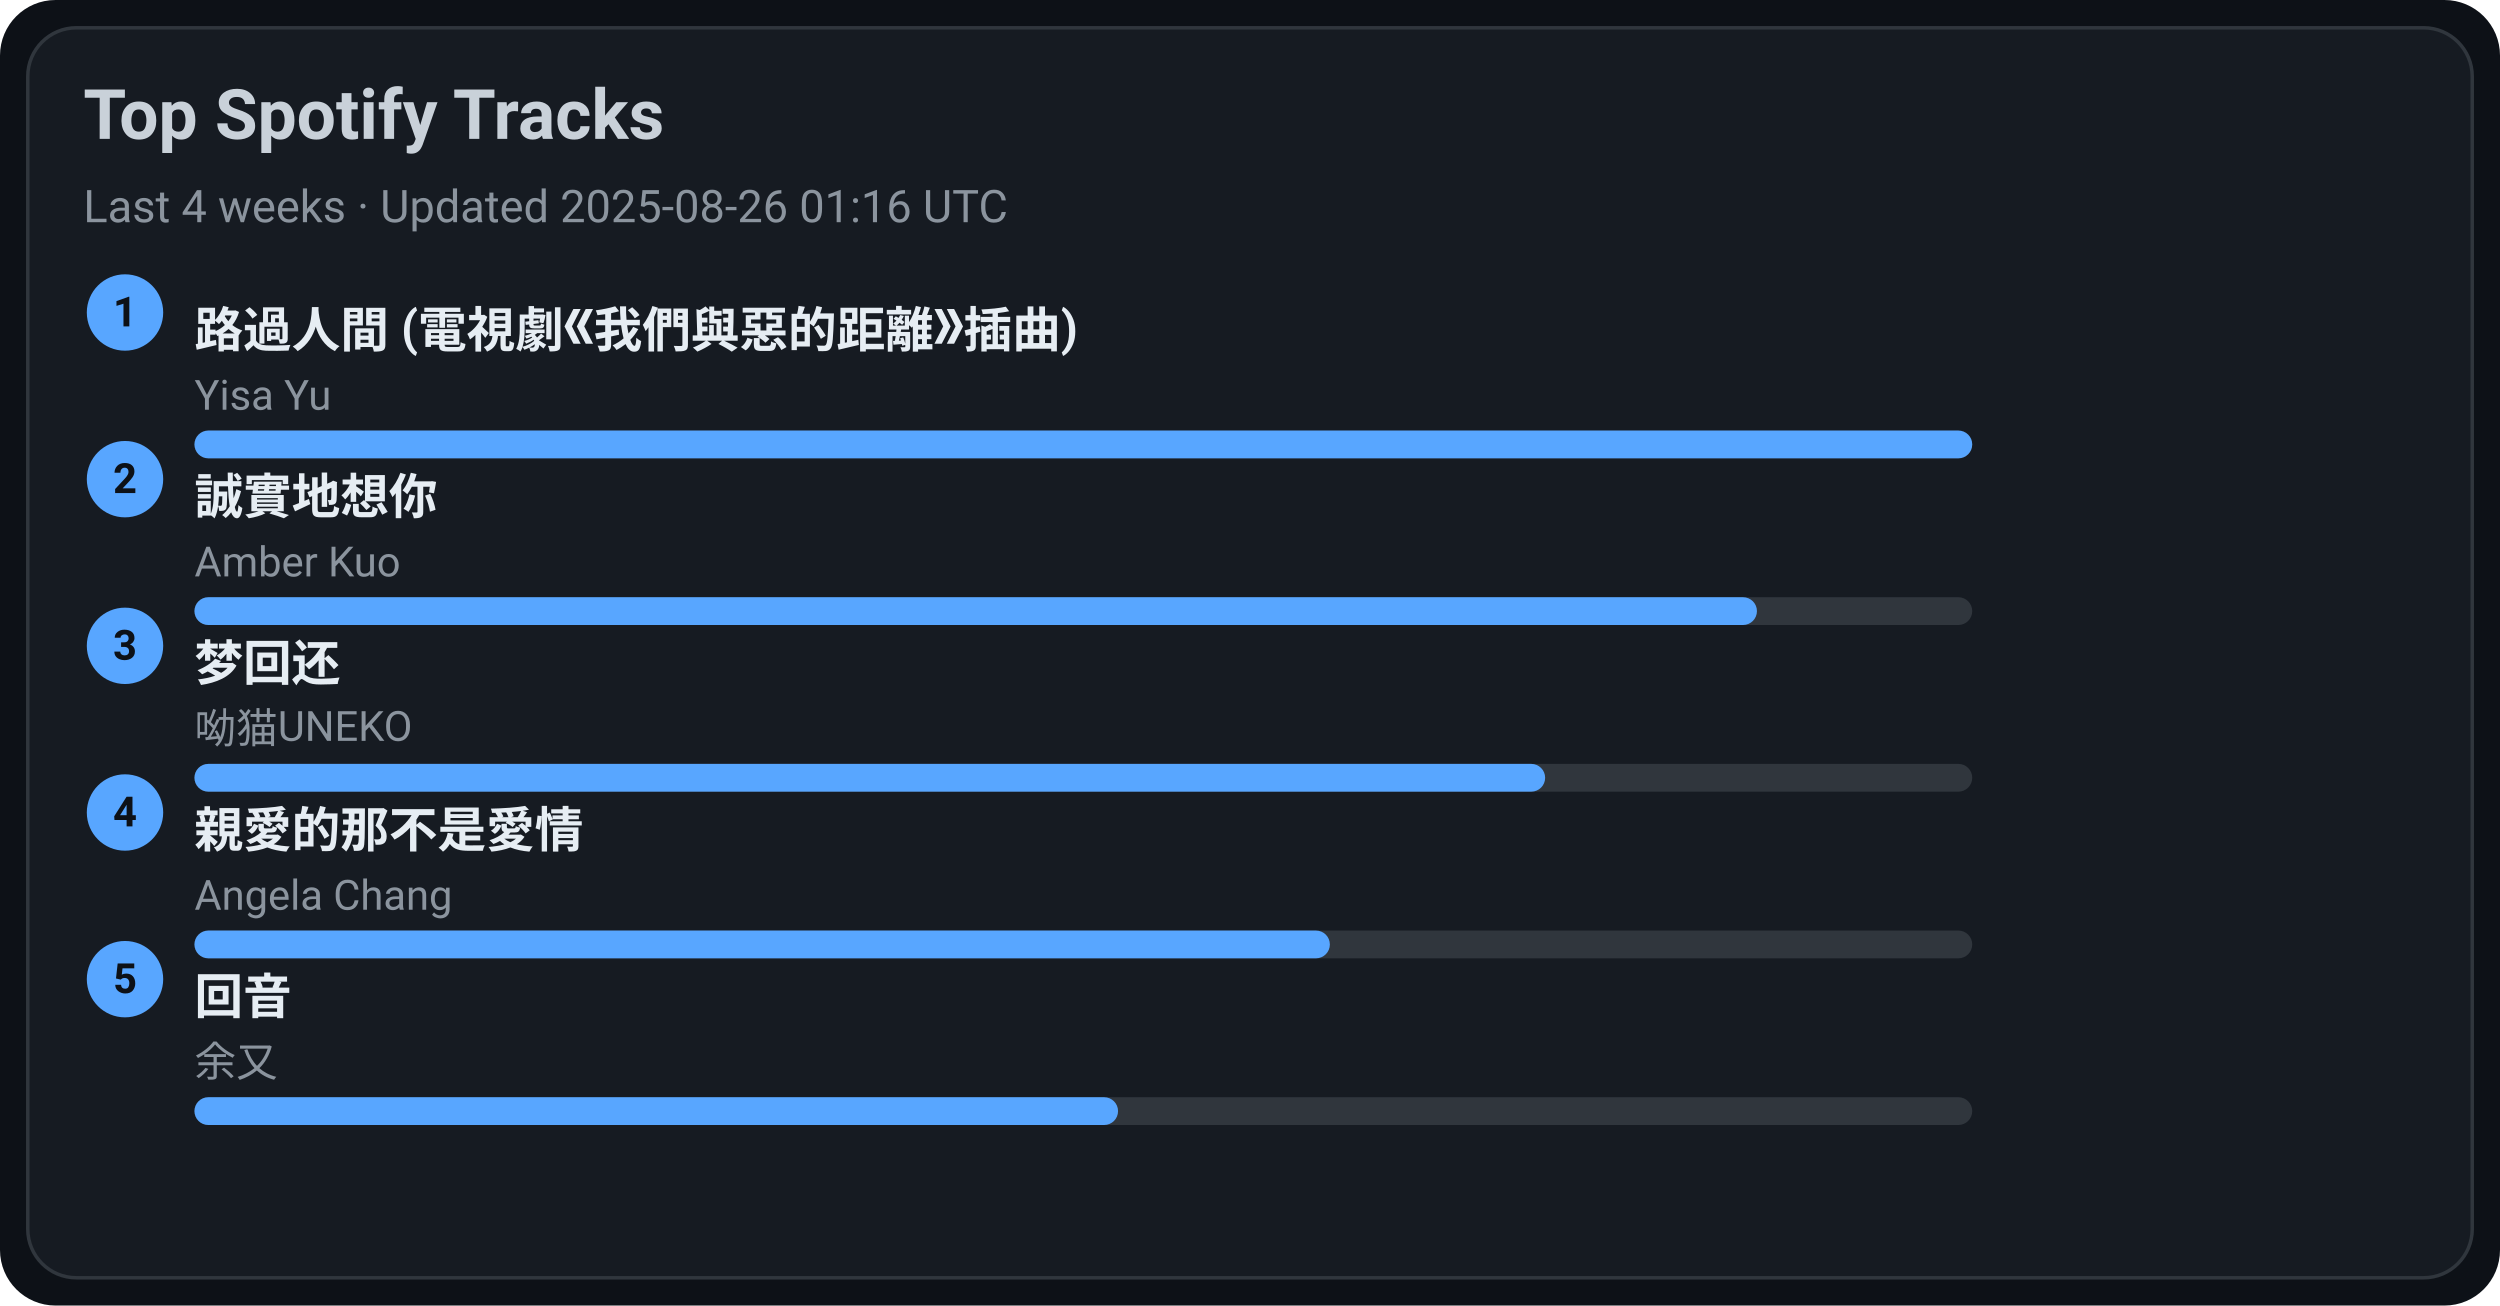
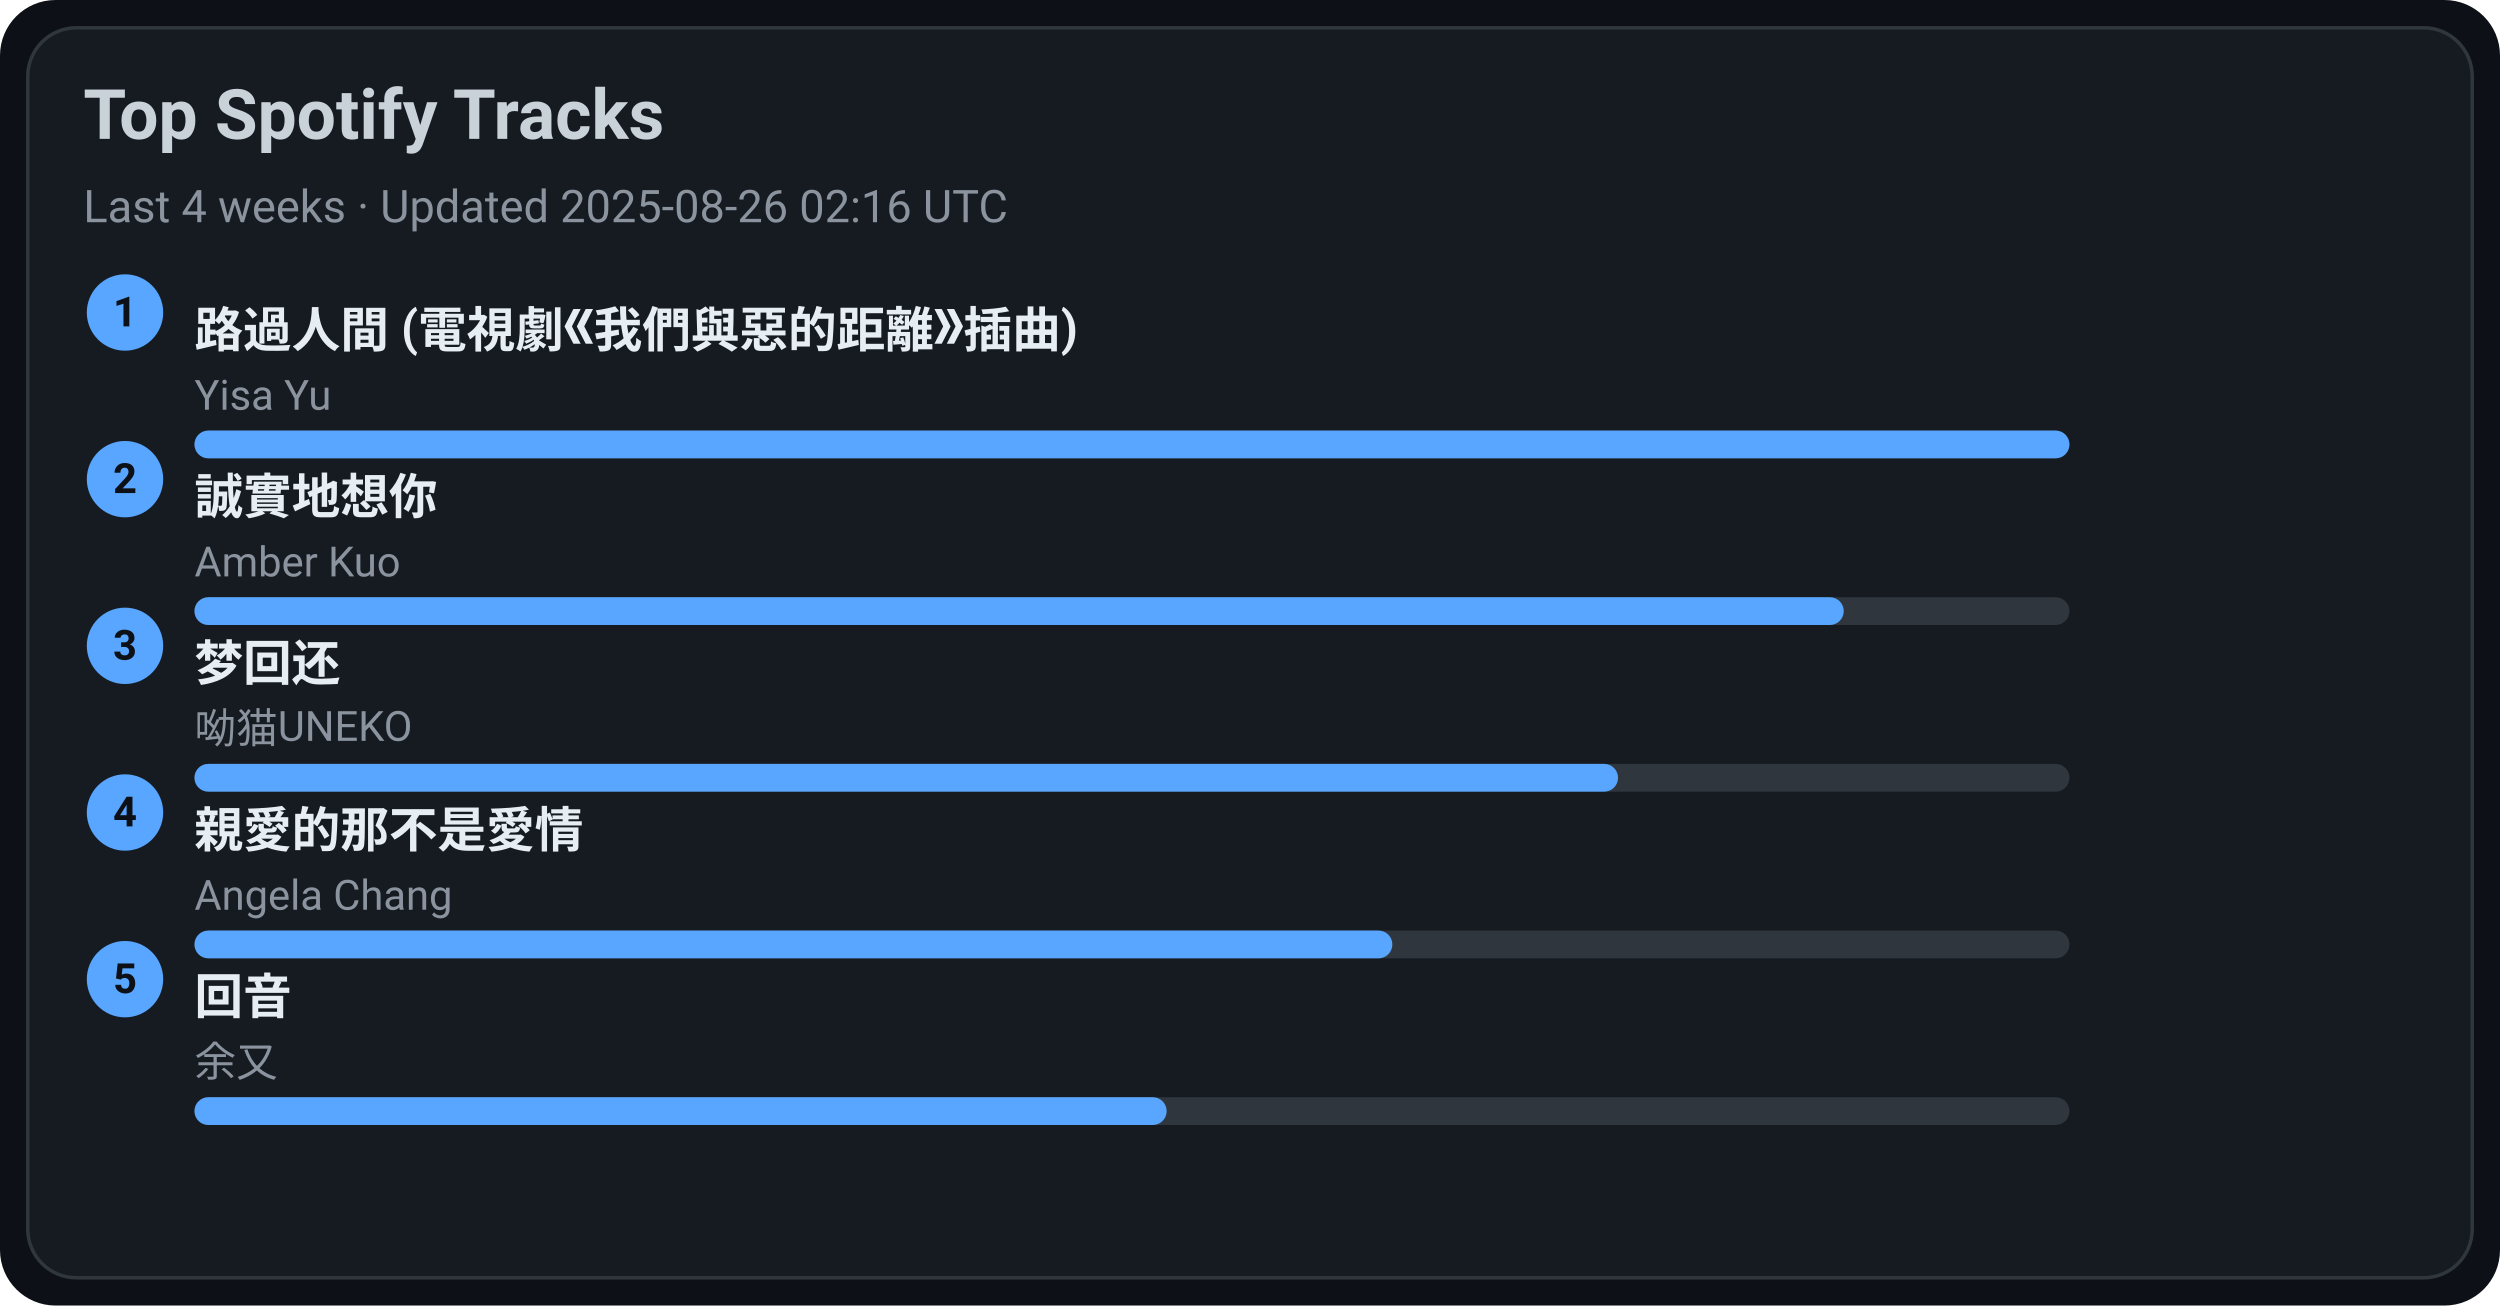
<svg xmlns="http://www.w3.org/2000/svg" width="720" height="376" viewBox="0 0 720 376">
  <style>text{font-family:-apple-system,BlinkMacSystemFont,Segoe UI,Roboto,Ubuntu,Helvetica Neue,Arial,Noto Sans,sans-serif}</style>
  <rect width="720" height="376" rx="16" fill="#0d1117" />
  <rect x="8" y="8" width="704" height="360" rx="14" fill="#161b22" stroke="#30363d" />
  <text x="24" y="40" font-size="20" fill="#c9d1d9" font-weight="600">Top Spotify Tracks</text>
-   <text x="24" y="64" font-size="13" fill="#8b949e">Last 4 weeks · Updated 2025-08-26 01:16 UTC</text>
+   <text x="24" y="64" font-size="13" fill="#8b949e">Last 4 weeks · Updated 2025-08-26 02:16 UTC</text>
  <circle cx="36" cy="90" r="11" fill="#58a6ff" />
  <text x="36" y="94" text-anchor="middle" font-size="12" fill="#0d1117" font-weight="700">1</text>
  <a href="https://open.spotify.com/track/1ZSleGniKMWNrWvK5cGALO" target="_blank" rel="noopener noreferrer">
    <text x="56" y="100" font-size="14" fill="#e6edf3" font-weight="600">路過人間 (電視劇《我們與惡的距離》插曲)</text>
  </a>
  <text x="56" y="118" font-size="12" fill="#8b949e">Yisa Yu</text>
-   <rect x="56" y="124" width="512" height="8" rx="4" fill="#30363d" />
-   <rect x="56" y="124" width="512" height="8" rx="4" fill="#58a6ff" />
+   <rect x="56" y="124" width="540" height="8" rx="4" fill="#30363d" />
+   <rect x="56" y="124" width="540" height="8" rx="4" fill="#58a6ff" />
  <circle cx="36" cy="138" r="11" fill="#58a6ff" />
  <text x="36" y="142" text-anchor="middle" font-size="12" fill="#0d1117" font-weight="700">2</text>
  <a href="https://open.spotify.com/track/1SPZzj8QzOwZoAGKXMGLGJ" target="_blank" rel="noopener noreferrer">
    <text x="56" y="148" font-size="14" fill="#e6edf3" font-weight="600">誠實地想你</text>
  </a>
  <text x="56" y="166" font-size="12" fill="#8b949e">Amber Kuo</text>
-   <rect x="56" y="172" width="512" height="8" rx="4" fill="#30363d" />
-   <rect x="56" y="172" width="450" height="8" rx="4" fill="#58a6ff" />
+   <rect x="56" y="172" width="540" height="8" rx="4" fill="#30363d" />
+   <rect x="56" y="172" width="475" height="8" rx="4" fill="#58a6ff" />
  <circle cx="36" cy="186" r="11" fill="#58a6ff" />
  <text x="36" y="190" text-anchor="middle" font-size="12" fill="#0d1117" font-weight="700">3</text>
  <a href="https://open.spotify.com/track/6jTK3YxlFysC8g0Ye9tbPK" target="_blank" rel="noopener noreferrer">
    <text x="56" y="196" font-size="14" fill="#e6edf3" font-weight="600">梦回还</text>
  </a>
  <text x="56" y="214" font-size="12" fill="#8b949e">呦猫UNEKO</text>
-   <rect x="56" y="220" width="512" height="8" rx="4" fill="#30363d" />
-   <rect x="56" y="220" width="389" height="8" rx="4" fill="#58a6ff" />
+   <rect x="56" y="220" width="540" height="8" rx="4" fill="#30363d" />
+   <rect x="56" y="220" width="410" height="8" rx="4" fill="#58a6ff" />
  <circle cx="36" cy="234" r="11" fill="#58a6ff" />
  <text x="36" y="238" text-anchor="middle" font-size="12" fill="#0d1117" font-weight="700">4</text>
  <a href="https://open.spotify.com/track/1MAv2SJPGVVDHyFlhflmYR" target="_blank" rel="noopener noreferrer">
    <text x="56" y="244" font-size="14" fill="#e6edf3" font-weight="600">親愛的那不是愛情</text>
  </a>
  <text x="56" y="262" font-size="12" fill="#8b949e">Angela Chang</text>
-   <rect x="56" y="268" width="512" height="8" rx="4" fill="#30363d" />
-   <rect x="56" y="268" width="327" height="8" rx="4" fill="#58a6ff" />
+   <rect x="56" y="268" width="540" height="8" rx="4" fill="#30363d" />
+   <rect x="56" y="268" width="345" height="8" rx="4" fill="#58a6ff" />
  <circle cx="36" cy="282" r="11" fill="#58a6ff" />
  <text x="36" y="286" text-anchor="middle" font-size="12" fill="#0d1117" font-weight="700">5</text>
  <a href="https://open.spotify.com/track/1K30lsrpvTR0ytSICU2Z3X" target="_blank" rel="noopener noreferrer">
    <text x="56" y="292" font-size="14" fill="#e6edf3" font-weight="600">回音</text>
  </a>
  <text x="56" y="310" font-size="12" fill="#8b949e">余又</text>
-   <rect x="56" y="316" width="512" height="8" rx="4" fill="#30363d" />
-   <rect x="56" y="316" width="266" height="8" rx="4" fill="#58a6ff" />
+   <rect x="56" y="316" width="540" height="8" rx="4" fill="#30363d" />
+   <rect x="56" y="316" width="280" height="8" rx="4" fill="#58a6ff" />
</svg>
